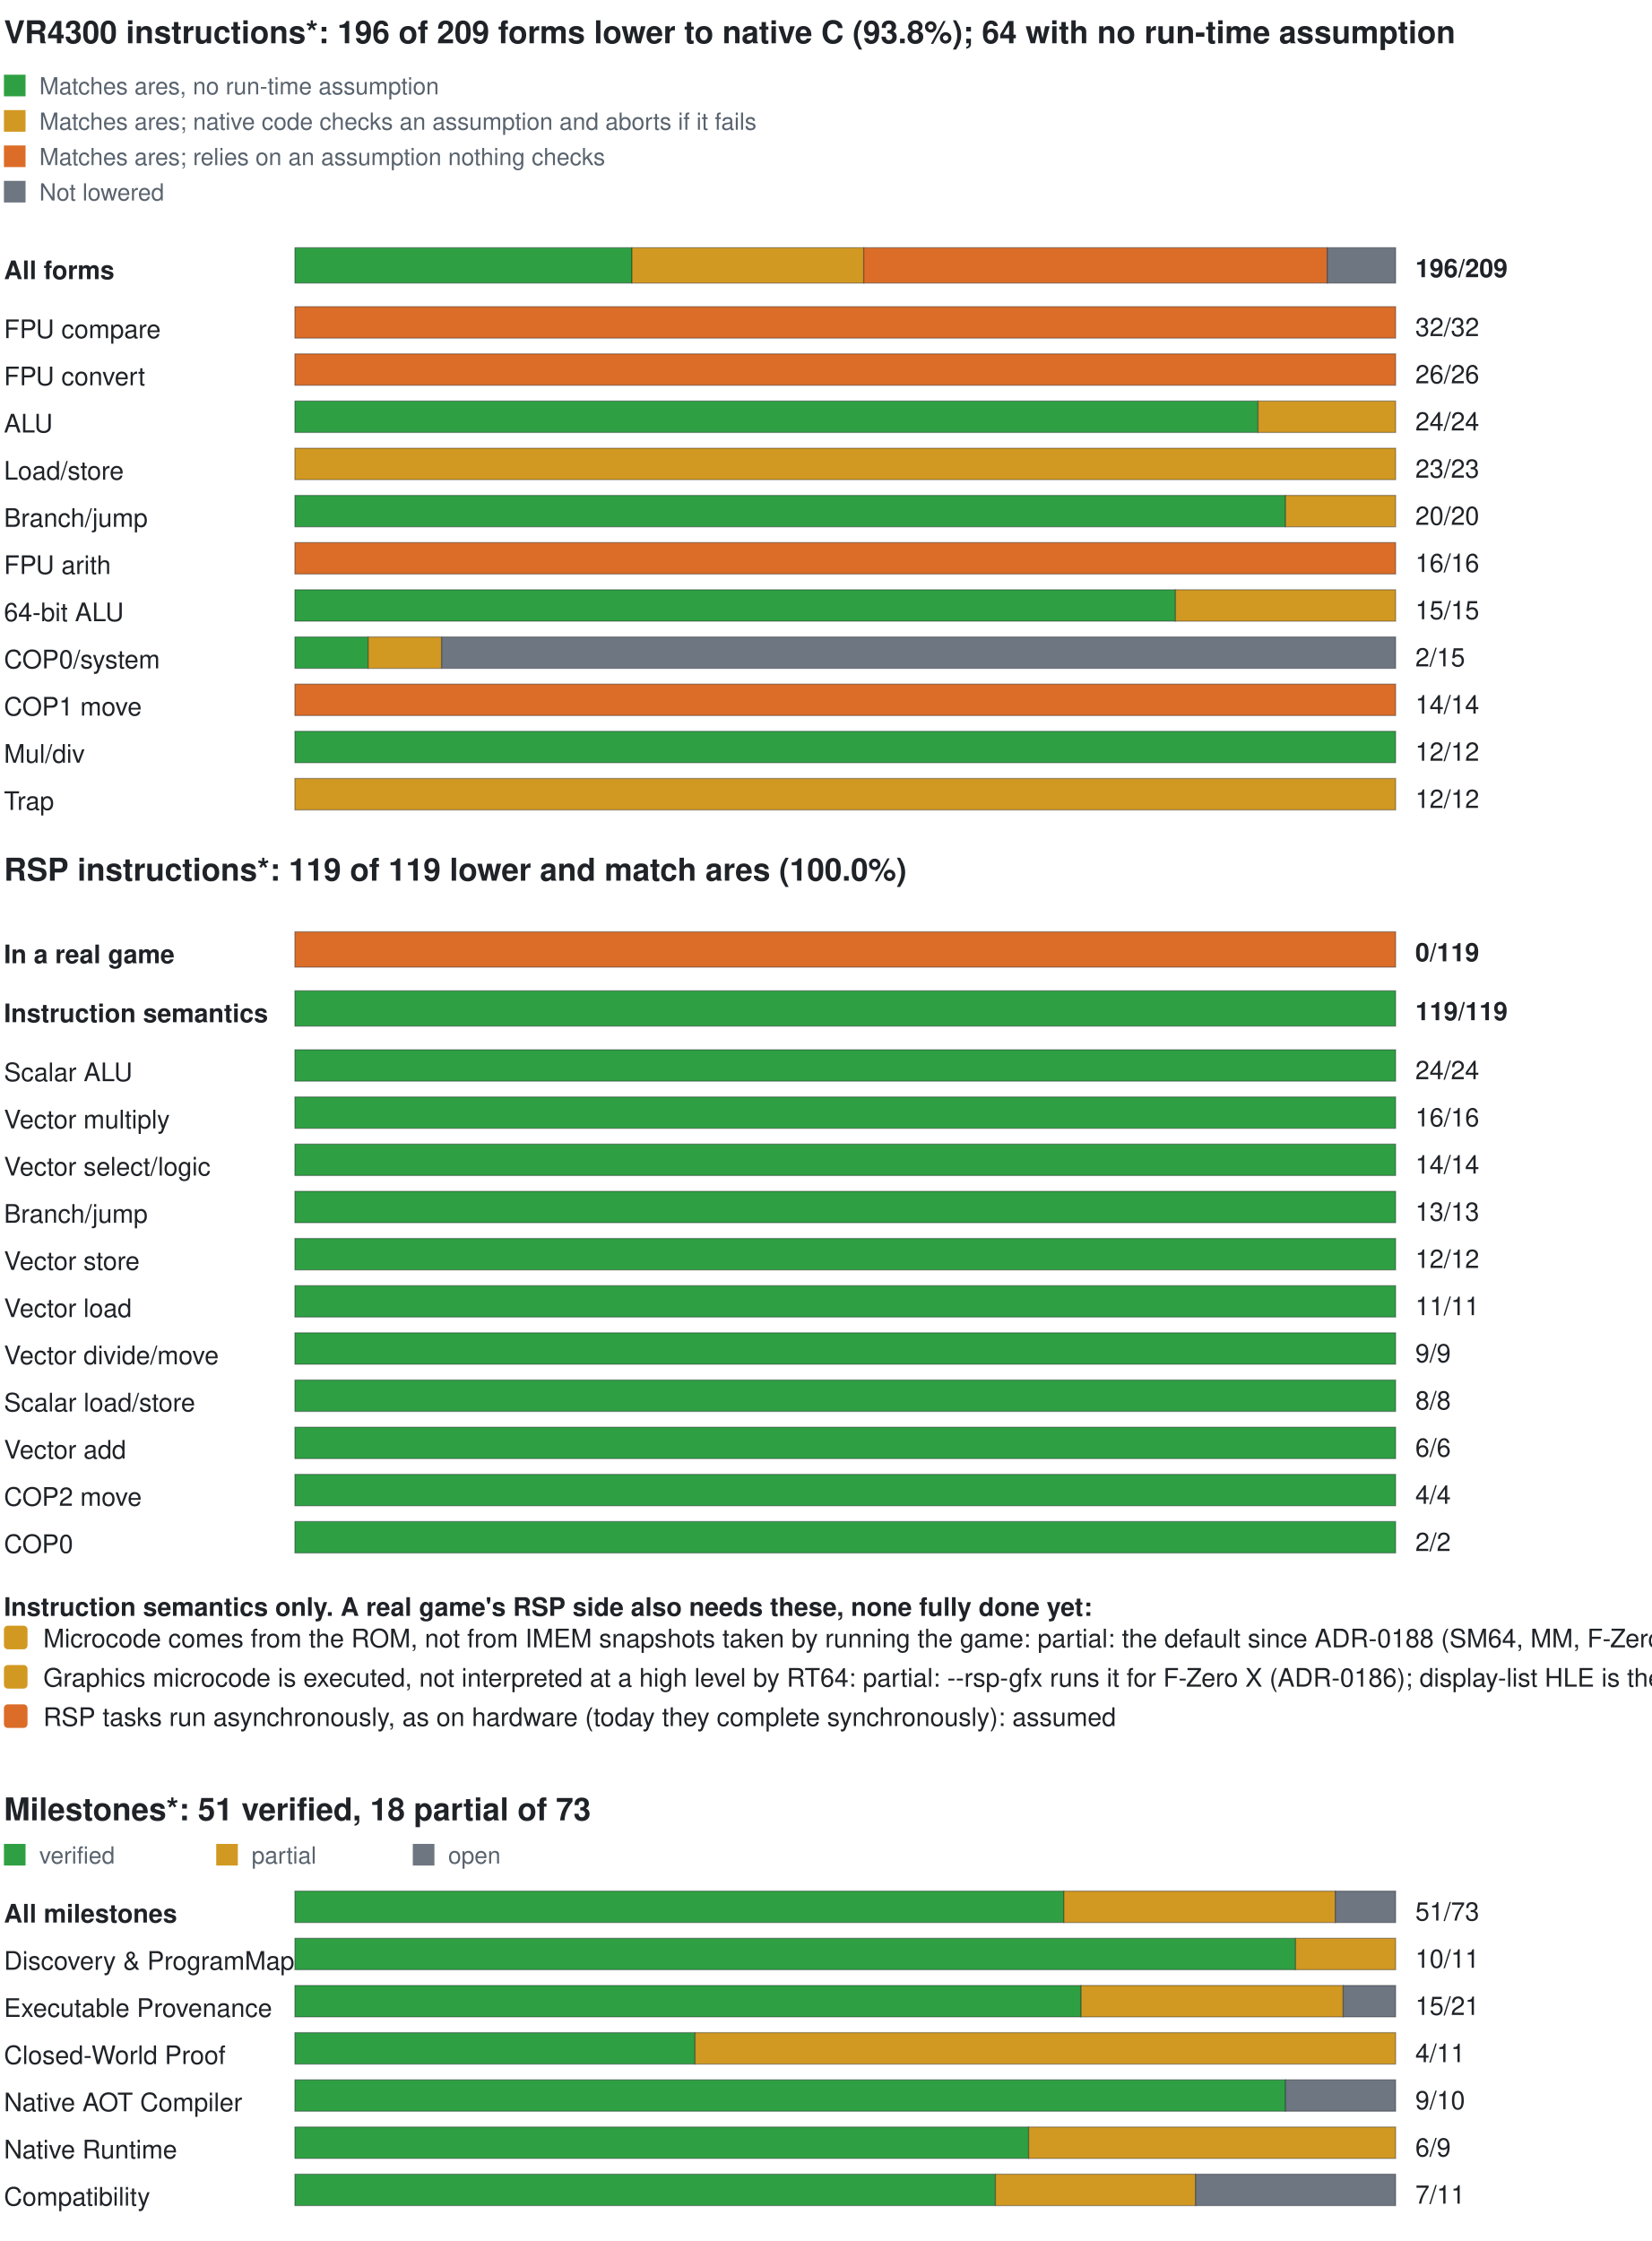
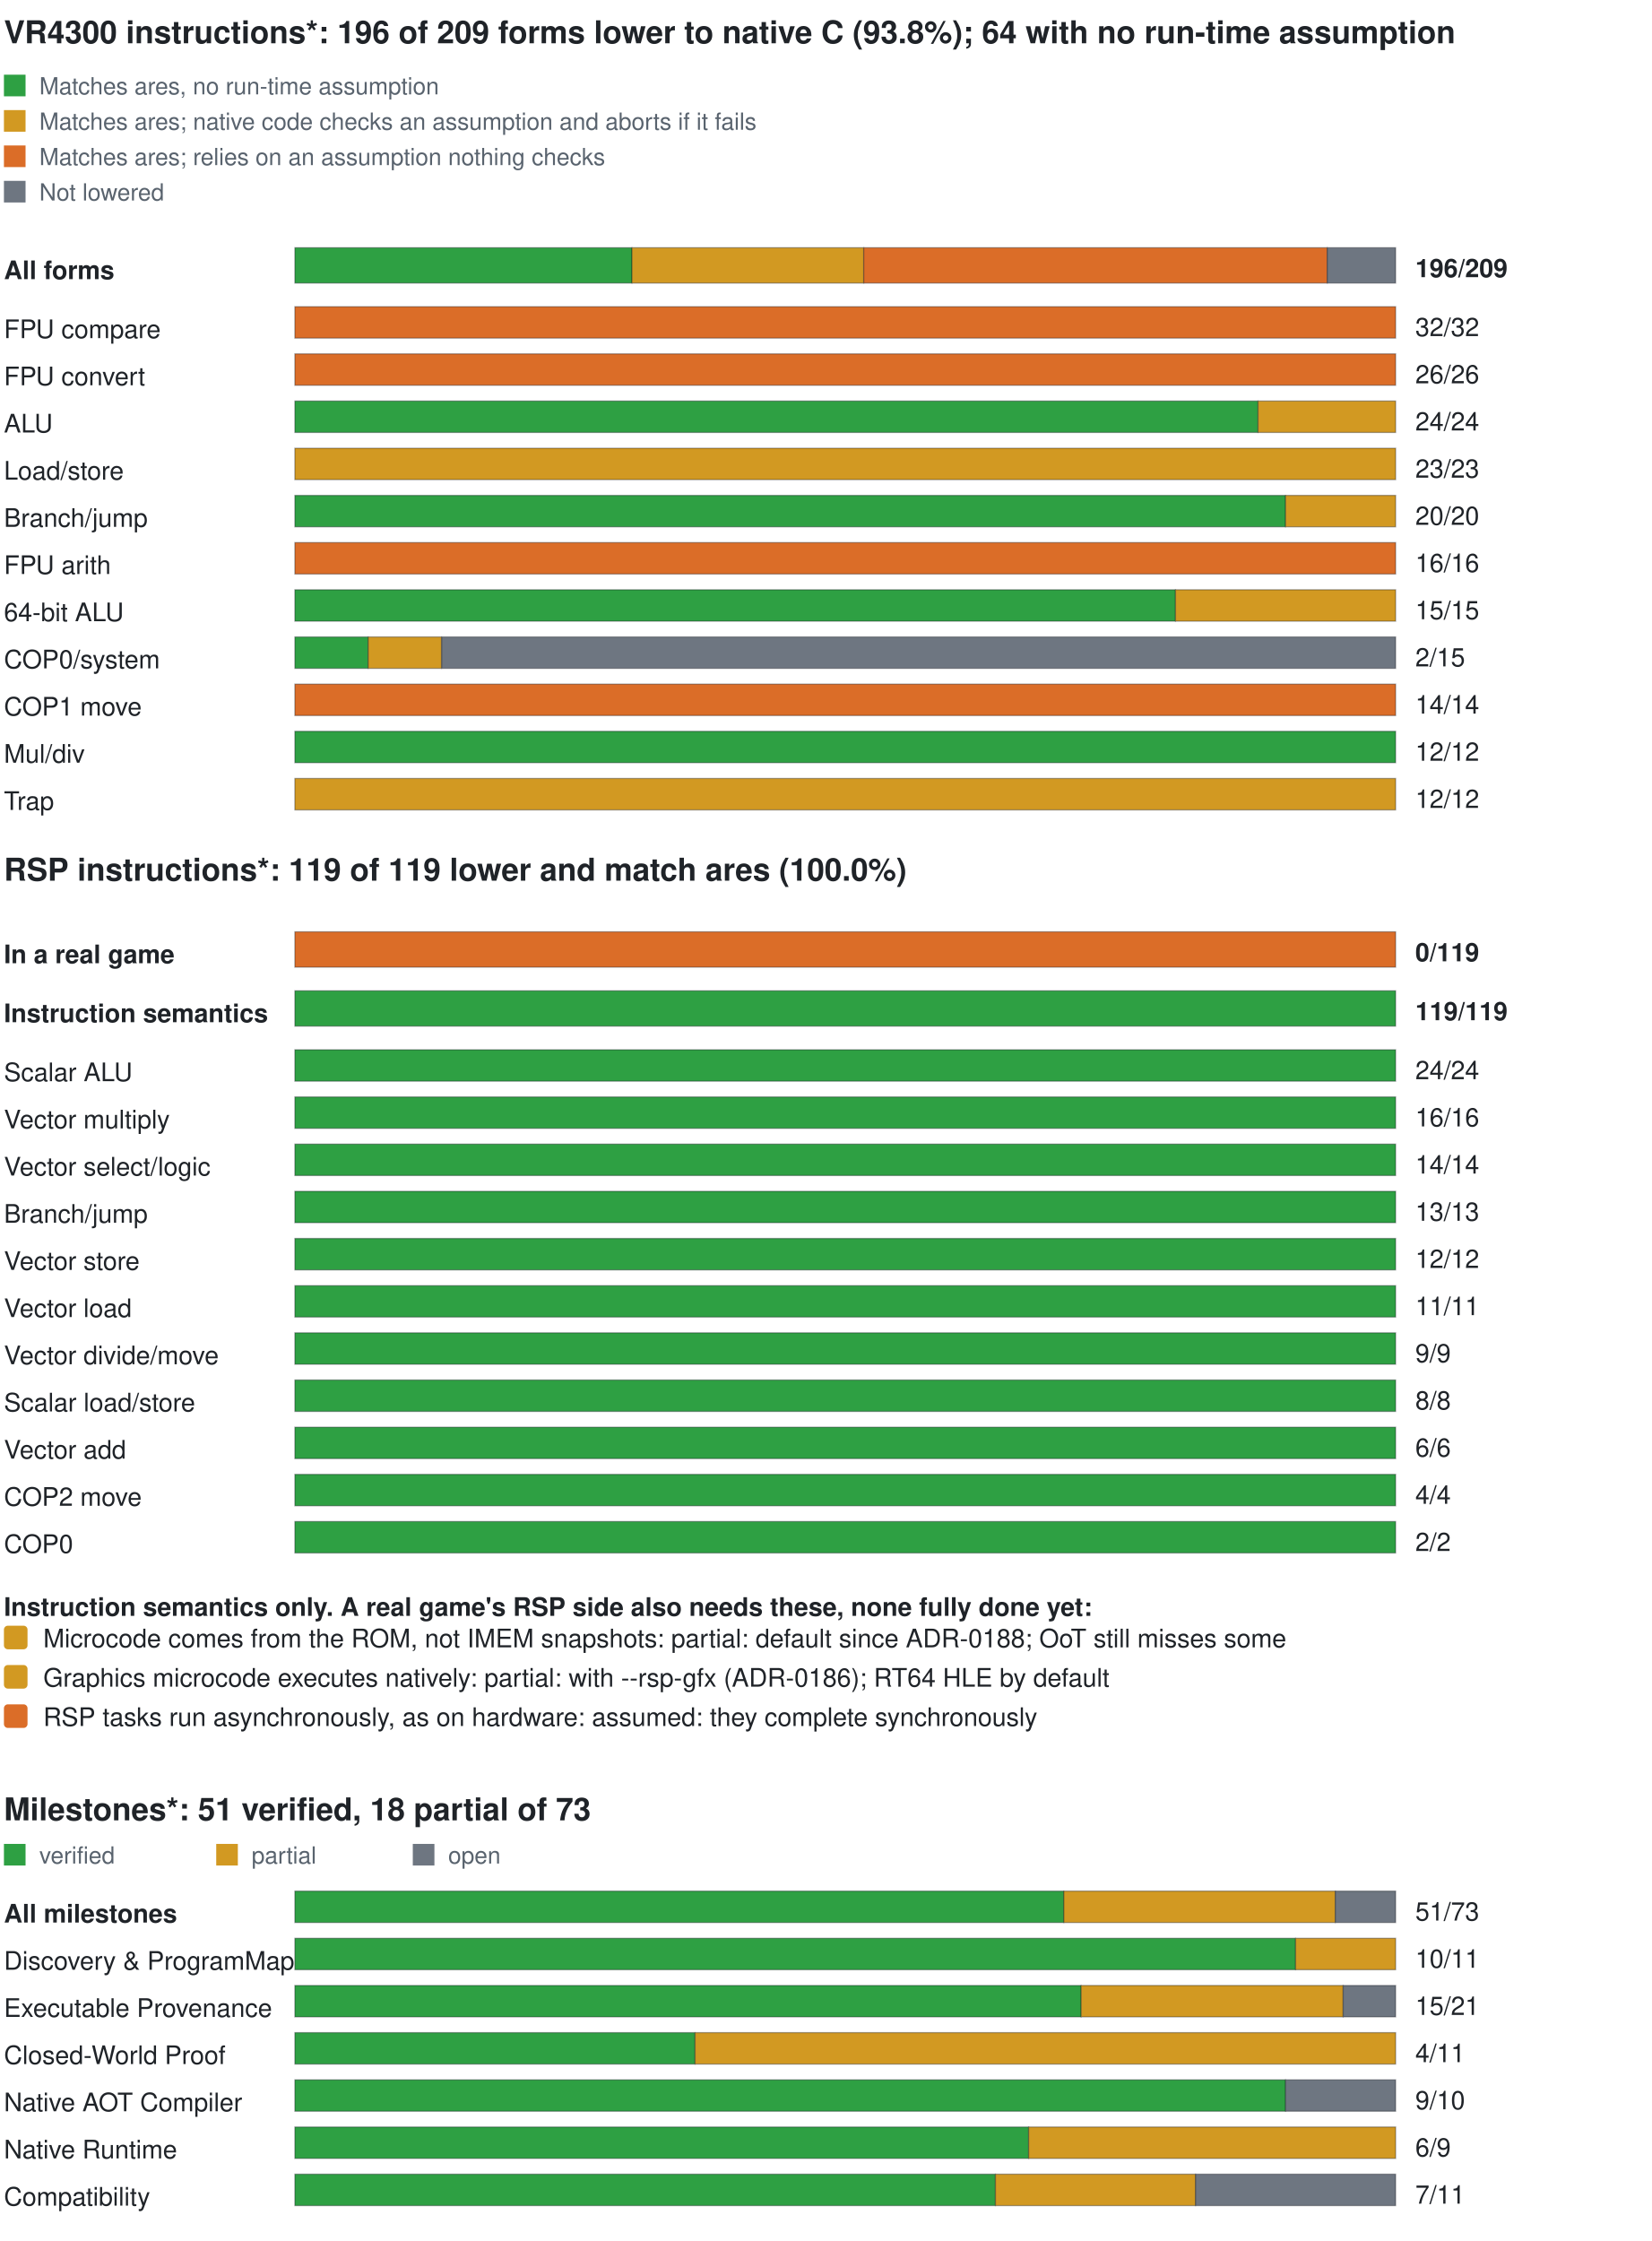
<svg xmlns="http://www.w3.org/2000/svg" viewBox="0 0 840 1140" width="840" height="1140" role="img" aria-label="Plaid coverage and assumptions">
  <style>text{font-family:-apple-system,"Segoe UI",Helvetica,Arial,sans-serif;fill:#1f2328}.h{font-size:16px;font-weight:600}.b{font-size:13px;font-weight:600}.t{font-size:13px}.s{font-size:12px;fill:#59636e}@media (prefers-color-scheme:dark){text{fill:#e6edf3}.s{fill:#9198a1}}</style>
  <text x="2" y="22" class="h">VR4300 instructions*: 196 of 209 forms lower to native C (93.8%); 64 with no run-time assumption</text>
  <rect x="2" y="38" width="11" height="11" fill="#2ea043" />
  <text x="20" y="48" class="s">Matches ares, no run-time assumption</text>
  <rect x="2" y="56" width="11" height="11" fill="#d29922" />
  <text x="20" y="66" class="s">Matches ares; native code checks an assumption and aborts if it fails</text>
  <rect x="2" y="74" width="11" height="11" fill="#db6d28" />
  <text x="20" y="84" class="s">Matches ares; relies on an assumption nothing checks</text>
  <rect x="2" y="92" width="11" height="11" fill="#6e7681" />
  <text x="20" y="102" class="s">Not lowered</text>
  <text x="2" y="142" class="b">All forms</text>
  <rect x="150.0" y="126" width="171.5" height="18" fill="#2ea043" stroke="#0d1117" stroke-opacity=".35" stroke-width=".6" />
  <rect x="321.5" y="126" width="117.9" height="18" fill="#d29922" stroke="#0d1117" stroke-opacity=".35" stroke-width=".6" />
  <rect x="439.4" y="126" width="235.8" height="18" fill="#db6d28" stroke="#0d1117" stroke-opacity=".35" stroke-width=".6" />
  <rect x="675.2" y="126" width="34.8" height="18" fill="#6e7681" stroke="#0d1117" stroke-opacity=".35" stroke-width=".6" />
  <text x="720" y="141" class="b">196/209</text>
  <text x="2" y="172" class="t">FPU compare</text>
  <rect x="150.0" y="156" width="560.0" height="16" fill="#db6d28" stroke="#0d1117" stroke-opacity=".35" stroke-width=".6" />
  <text x="720" y="171" class="t">32/32</text>
  <text x="2" y="196" class="t">FPU convert</text>
  <rect x="150.0" y="180" width="560.0" height="16" fill="#db6d28" stroke="#0d1117" stroke-opacity=".35" stroke-width=".6" />
  <text x="720" y="195" class="t">26/26</text>
  <text x="2" y="220" class="t">ALU</text>
  <rect x="150.0" y="204" width="490.0" height="16" fill="#2ea043" stroke="#0d1117" stroke-opacity=".35" stroke-width=".6" />
  <rect x="640.0" y="204" width="70.0" height="16" fill="#d29922" stroke="#0d1117" stroke-opacity=".35" stroke-width=".6" />
  <text x="720" y="219" class="t">24/24</text>
  <text x="2" y="244" class="t">Load/store</text>
  <rect x="150.0" y="228" width="560.0" height="16" fill="#d29922" stroke="#0d1117" stroke-opacity=".35" stroke-width=".6" />
  <text x="720" y="243" class="t">23/23</text>
  <text x="2" y="268" class="t">Branch/jump</text>
  <rect x="150.0" y="252" width="504.0" height="16" fill="#2ea043" stroke="#0d1117" stroke-opacity=".35" stroke-width=".6" />
  <rect x="654.0" y="252" width="56.0" height="16" fill="#d29922" stroke="#0d1117" stroke-opacity=".35" stroke-width=".6" />
  <text x="720" y="267" class="t">20/20</text>
  <text x="2" y="292" class="t">FPU arith</text>
  <rect x="150.0" y="276" width="560.0" height="16" fill="#db6d28" stroke="#0d1117" stroke-opacity=".35" stroke-width=".6" />
  <text x="720" y="291" class="t">16/16</text>
  <text x="2" y="316" class="t">64-bit ALU</text>
  <rect x="150.0" y="300" width="448.0" height="16" fill="#2ea043" stroke="#0d1117" stroke-opacity=".35" stroke-width=".6" />
  <rect x="598.0" y="300" width="112.0" height="16" fill="#d29922" stroke="#0d1117" stroke-opacity=".35" stroke-width=".6" />
  <text x="720" y="315" class="t">15/15</text>
  <text x="2" y="340" class="t">COP0/system</text>
  <rect x="150.0" y="324" width="37.3" height="16" fill="#2ea043" stroke="#0d1117" stroke-opacity=".35" stroke-width=".6" />
  <rect x="187.3" y="324" width="37.3" height="16" fill="#d29922" stroke="#0d1117" stroke-opacity=".35" stroke-width=".6" />
  <rect x="224.7" y="324" width="485.3" height="16" fill="#6e7681" stroke="#0d1117" stroke-opacity=".35" stroke-width=".6" />
  <text x="720" y="339" class="t">2/15</text>
  <text x="2" y="364" class="t">COP1 move</text>
  <rect x="150.0" y="348" width="560.0" height="16" fill="#db6d28" stroke="#0d1117" stroke-opacity=".35" stroke-width=".6" />
  <text x="720" y="363" class="t">14/14</text>
  <text x="2" y="388" class="t">Mul/div</text>
  <rect x="150.0" y="372" width="560.0" height="16" fill="#2ea043" stroke="#0d1117" stroke-opacity=".35" stroke-width=".6" />
  <text x="720" y="387" class="t">12/12</text>
  <text x="2" y="412" class="t">Trap</text>
  <rect x="150.0" y="396" width="560.0" height="16" fill="#d29922" stroke="#0d1117" stroke-opacity=".35" stroke-width=".6" />
  <text x="720" y="411" class="t">12/12</text>
  <text x="2" y="448" class="h">RSP instructions*: 119 of 119 lower and match ares (100.0%)</text>
  <text x="2" y="490" class="b">In a real game</text>
  <rect x="150.0" y="474" width="560.0" height="18" fill="#db6d28" stroke="#0d1117" stroke-opacity=".35" stroke-width=".6" />
  <text x="720" y="489" class="b">0/119</text>
  <text x="2" y="520" class="b">Instruction semantics</text>
  <rect x="150.0" y="504" width="560.0" height="18" fill="#2ea043" stroke="#0d1117" stroke-opacity=".35" stroke-width=".6" />
  <text x="720" y="519" class="b">119/119</text>
  <text x="2" y="550" class="t">Scalar ALU</text>
  <rect x="150.0" y="534" width="560.0" height="16" fill="#2ea043" stroke="#0d1117" stroke-opacity=".35" stroke-width=".6" />
  <text x="720" y="549" class="t">24/24</text>
  <text x="2" y="574" class="t">Vector multiply</text>
  <rect x="150.0" y="558" width="560.0" height="16" fill="#2ea043" stroke="#0d1117" stroke-opacity=".35" stroke-width=".6" />
  <text x="720" y="573" class="t">16/16</text>
  <text x="2" y="598" class="t">Vector select/logic</text>
  <rect x="150.0" y="582" width="560.0" height="16" fill="#2ea043" stroke="#0d1117" stroke-opacity=".35" stroke-width=".6" />
  <text x="720" y="597" class="t">14/14</text>
  <text x="2" y="622" class="t">Branch/jump</text>
  <rect x="150.0" y="606" width="560.0" height="16" fill="#2ea043" stroke="#0d1117" stroke-opacity=".35" stroke-width=".6" />
  <text x="720" y="621" class="t">13/13</text>
  <text x="2" y="646" class="t">Vector store</text>
  <rect x="150.0" y="630" width="560.0" height="16" fill="#2ea043" stroke="#0d1117" stroke-opacity=".35" stroke-width=".6" />
  <text x="720" y="645" class="t">12/12</text>
  <text x="2" y="670" class="t">Vector load</text>
  <rect x="150.0" y="654" width="560.0" height="16" fill="#2ea043" stroke="#0d1117" stroke-opacity=".35" stroke-width=".6" />
  <text x="720" y="669" class="t">11/11</text>
  <text x="2" y="694" class="t">Vector divide/move</text>
  <rect x="150.0" y="678" width="560.0" height="16" fill="#2ea043" stroke="#0d1117" stroke-opacity=".35" stroke-width=".6" />
  <text x="720" y="693" class="t">9/9</text>
  <text x="2" y="718" class="t">Scalar load/store</text>
  <rect x="150.0" y="702" width="560.0" height="16" fill="#2ea043" stroke="#0d1117" stroke-opacity=".35" stroke-width=".6" />
  <text x="720" y="717" class="t">8/8</text>
  <text x="2" y="742" class="t">Vector add</text>
  <rect x="150.0" y="726" width="560.0" height="16" fill="#2ea043" stroke="#0d1117" stroke-opacity=".35" stroke-width=".6" />
  <text x="720" y="741" class="t">6/6</text>
  <text x="2" y="766" class="t">COP2 move</text>
  <rect x="150.0" y="750" width="560.0" height="16" fill="#2ea043" stroke="#0d1117" stroke-opacity=".35" stroke-width=".6" />
  <text x="720" y="765" class="t">4/4</text>
  <text x="2" y="790" class="t">COP0</text>
  <rect x="150.0" y="774" width="560.0" height="16" fill="#2ea043" stroke="#0d1117" stroke-opacity=".35" stroke-width=".6" />
  <text x="720" y="789" class="t">2/2</text>
  <text x="2" y="822" class="b">Instruction semantics only. A real game's RSP side also needs these, none fully done yet:</text>
  <rect x="2" y="827" width="12" height="12" rx="2" fill="#d29922" />
-   <text x="22" y="838" class="t">Microcode comes from the ROM, not from IMEM snapshots taken by running the game: partial: the default since ADR-0188 (SM64, MM, F-Zero X, Banjo-Kazooie, Paper Mario); OoT reaches RSP code not yet found</text>
+   <text x="22" y="838" class="t">Microcode comes from the ROM, not IMEM snapshots: partial: default since ADR-0188; OoT still misses some</text>
  <rect x="2" y="847" width="12" height="12" rx="2" fill="#d29922" />
-   <text x="22" y="858" class="t">Graphics microcode is executed, not interpreted at a high level by RT64: partial: --rsp-gfx runs it for F-Zero X (ADR-0186); display-list HLE is the default</text>
+   <text x="22" y="858" class="t">Graphics microcode executes natively: partial: with --rsp-gfx (ADR-0186); RT64 HLE by default</text>
  <rect x="2" y="867" width="12" height="12" rx="2" fill="#db6d28" />
-   <text x="22" y="878" class="t">RSP tasks run asynchronously, as on hardware (today they complete synchronously): assumed</text>
+   <text x="22" y="878" class="t">RSP tasks run asynchronously, as on hardware: assumed: they complete synchronously</text>
  <text x="2" y="926" class="h">Milestones*: 51 verified, 18 partial of 73</text>
  <rect x="2" y="938" width="11" height="11" fill="#2ea043" />
  <text x="20" y="948" class="s">verified</text>
  <rect x="110" y="938" width="11" height="11" fill="#d29922" />
  <text x="128" y="948" class="s">partial</text>
  <rect x="210" y="938" width="11" height="11" fill="#6e7681" />
  <text x="228" y="948" class="s">open</text>
  <text x="2" y="978" class="b">All milestones</text>
  <rect x="150.0" y="962" width="391.2" height="16" fill="#2ea043" stroke="#0d1117" stroke-opacity=".35" stroke-width=".6" />
  <rect x="541.2" y="962" width="138.1" height="16" fill="#d29922" stroke="#0d1117" stroke-opacity=".35" stroke-width=".6" />
  <rect x="679.3" y="962" width="30.7" height="16" fill="#6e7681" stroke="#0d1117" stroke-opacity=".35" stroke-width=".6" />
  <text x="720" y="977" class="t">51/73</text>
  <text x="2" y="1002" class="t">Discovery &amp; ProgramMap</text>
  <rect x="150.0" y="986" width="509.1" height="16" fill="#2ea043" stroke="#0d1117" stroke-opacity=".35" stroke-width=".6" />
  <rect x="659.1" y="986" width="50.9" height="16" fill="#d29922" stroke="#0d1117" stroke-opacity=".35" stroke-width=".6" />
  <text x="720" y="1001" class="t">10/11</text>
  <text x="2" y="1026" class="t">Executable Provenance</text>
  <rect x="150.0" y="1010" width="400.0" height="16" fill="#2ea043" stroke="#0d1117" stroke-opacity=".35" stroke-width=".6" />
  <rect x="550.0" y="1010" width="133.3" height="16" fill="#d29922" stroke="#0d1117" stroke-opacity=".35" stroke-width=".6" />
  <rect x="683.3" y="1010" width="26.7" height="16" fill="#6e7681" stroke="#0d1117" stroke-opacity=".35" stroke-width=".6" />
  <text x="720" y="1025" class="t">15/21</text>
  <text x="2" y="1050" class="t">Closed-World Proof</text>
  <rect x="150.0" y="1034" width="203.6" height="16" fill="#2ea043" stroke="#0d1117" stroke-opacity=".35" stroke-width=".6" />
  <rect x="353.6" y="1034" width="356.4" height="16" fill="#d29922" stroke="#0d1117" stroke-opacity=".35" stroke-width=".6" />
  <text x="720" y="1049" class="t">4/11</text>
  <text x="2" y="1074" class="t">Native AOT Compiler</text>
  <rect x="150.0" y="1058" width="504.0" height="16" fill="#2ea043" stroke="#0d1117" stroke-opacity=".35" stroke-width=".6" />
  <rect x="654.0" y="1058" width="56.0" height="16" fill="#6e7681" stroke="#0d1117" stroke-opacity=".35" stroke-width=".6" />
  <text x="720" y="1073" class="t">9/10</text>
  <text x="2" y="1098" class="t">Native Runtime</text>
  <rect x="150.0" y="1082" width="373.3" height="16" fill="#2ea043" stroke="#0d1117" stroke-opacity=".35" stroke-width=".6" />
  <rect x="523.3" y="1082" width="186.7" height="16" fill="#d29922" stroke="#0d1117" stroke-opacity=".35" stroke-width=".6" />
  <text x="720" y="1097" class="t">6/9</text>
  <text x="2" y="1122" class="t">Compatibility</text>
  <rect x="150.0" y="1106" width="356.4" height="16" fill="#2ea043" stroke="#0d1117" stroke-opacity=".35" stroke-width=".6" />
  <rect x="506.4" y="1106" width="101.8" height="16" fill="#d29922" stroke="#0d1117" stroke-opacity=".35" stroke-width=".6" />
  <rect x="608.2" y="1106" width="101.8" height="16" fill="#6e7681" stroke="#0d1117" stroke-opacity=".35" stroke-width=".6" />
  <text x="720" y="1121" class="t">7/11</text>
</svg>
